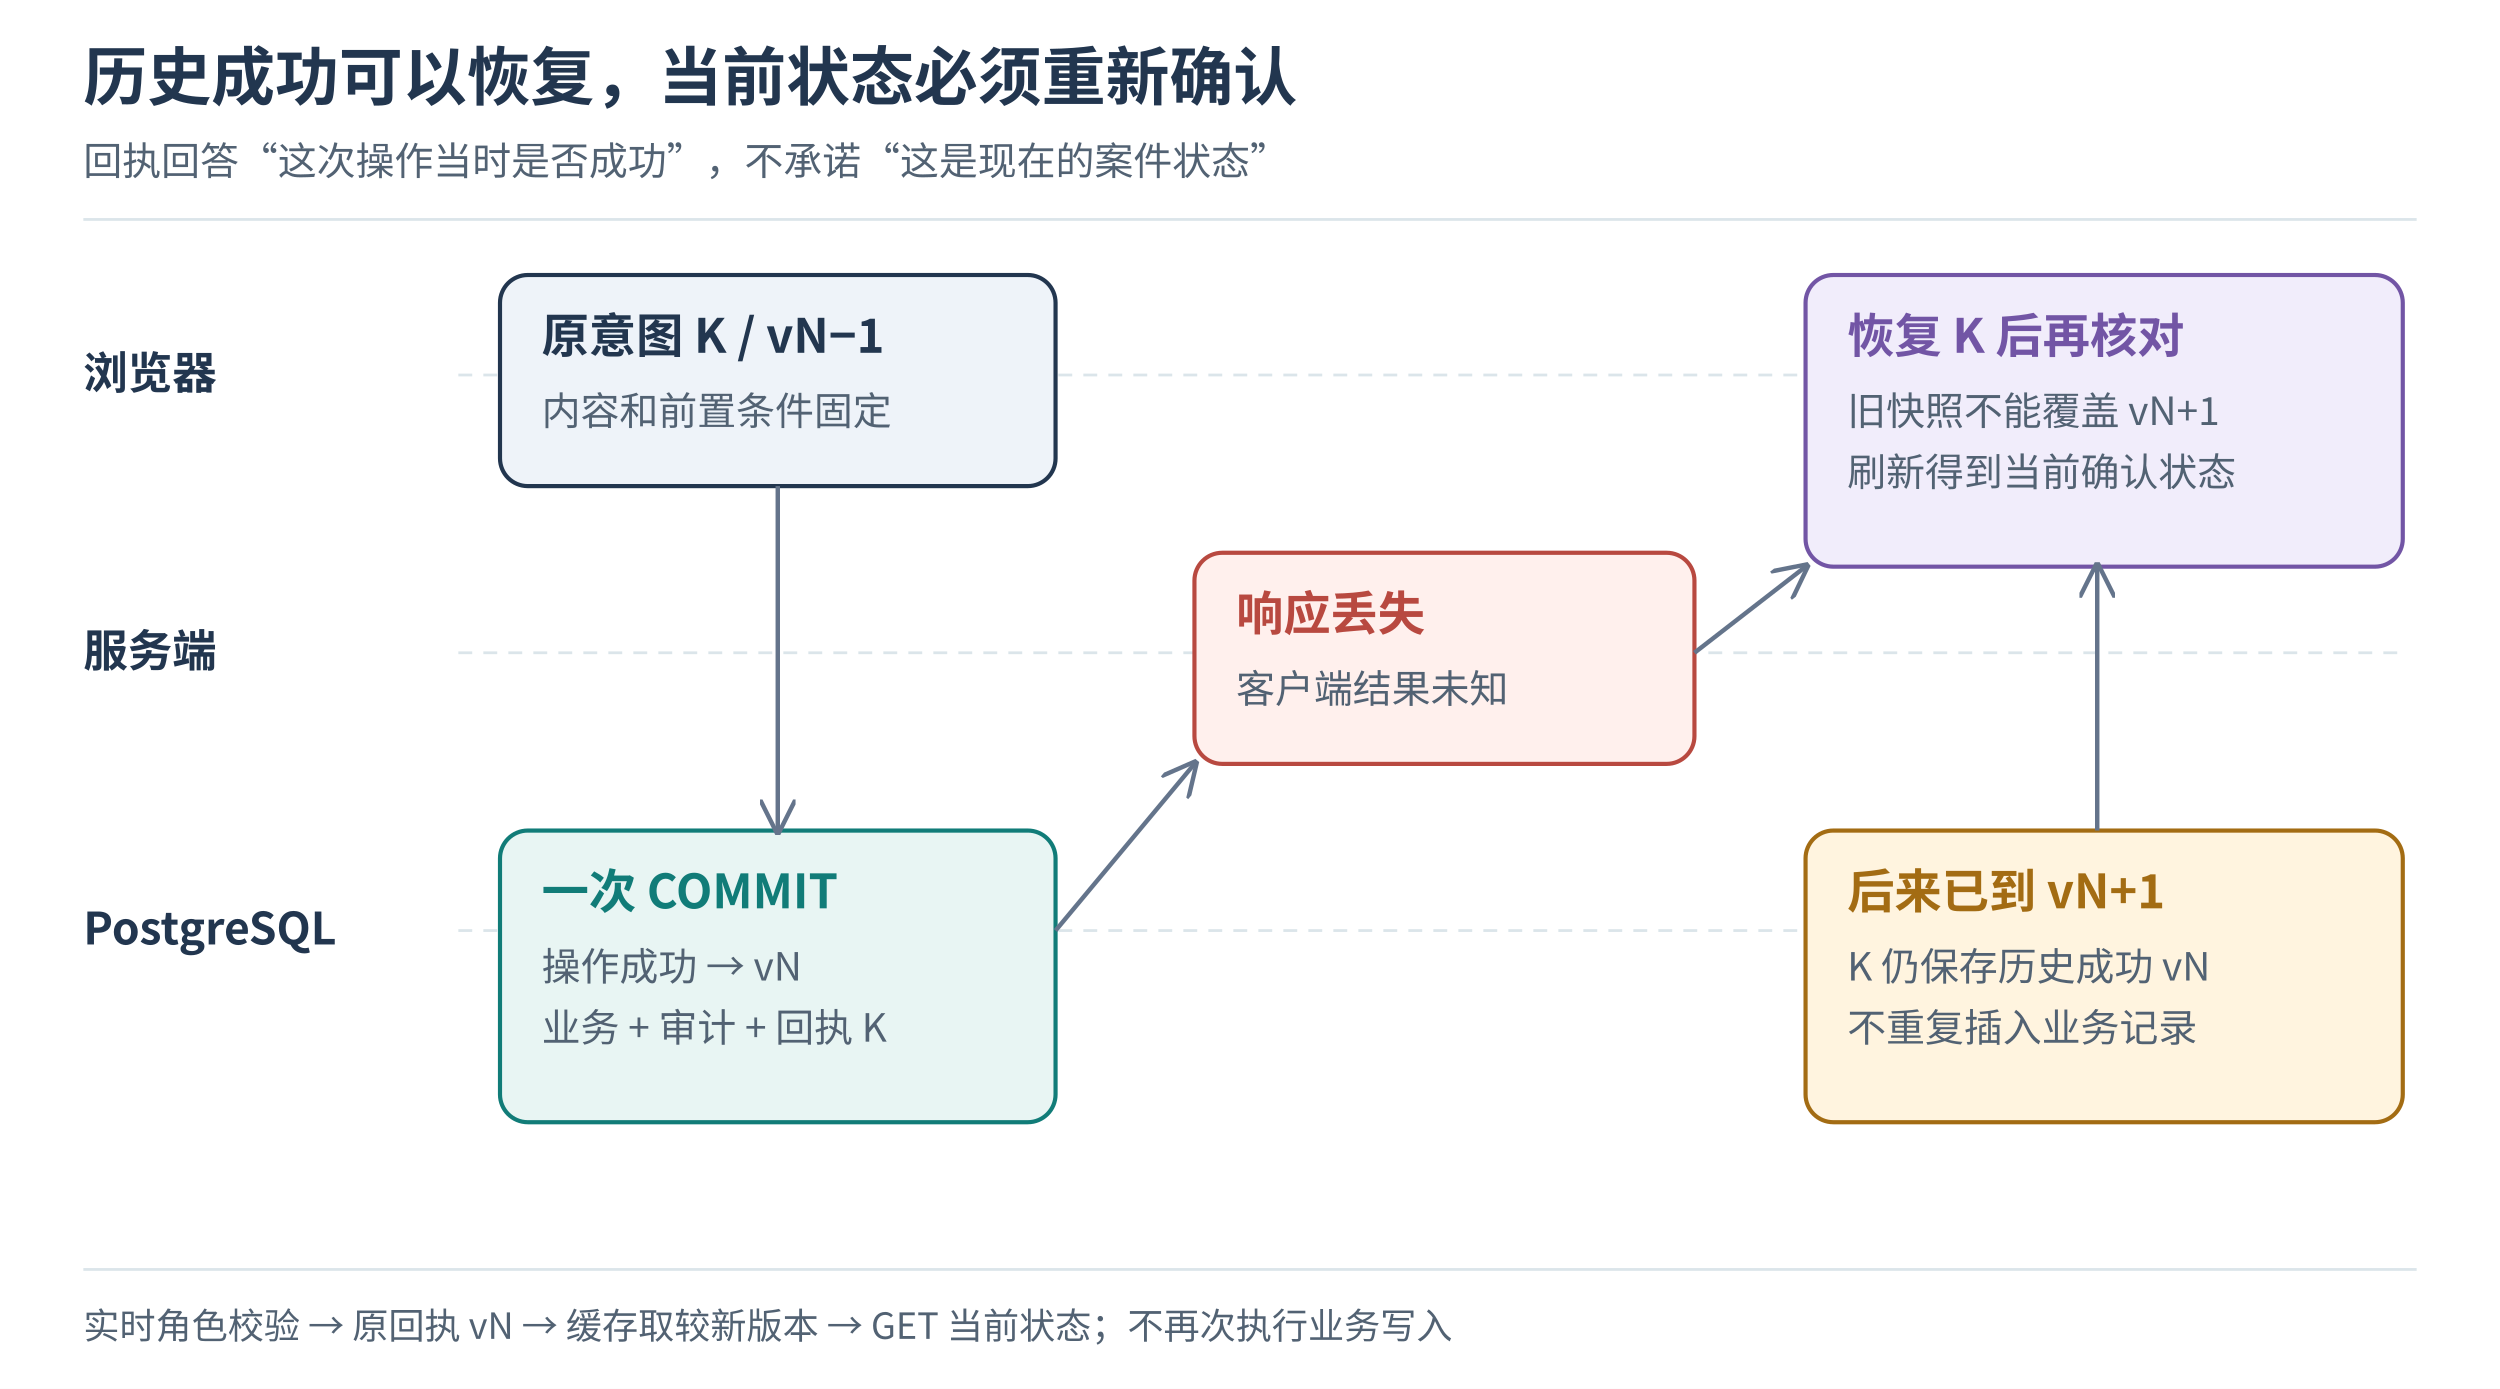
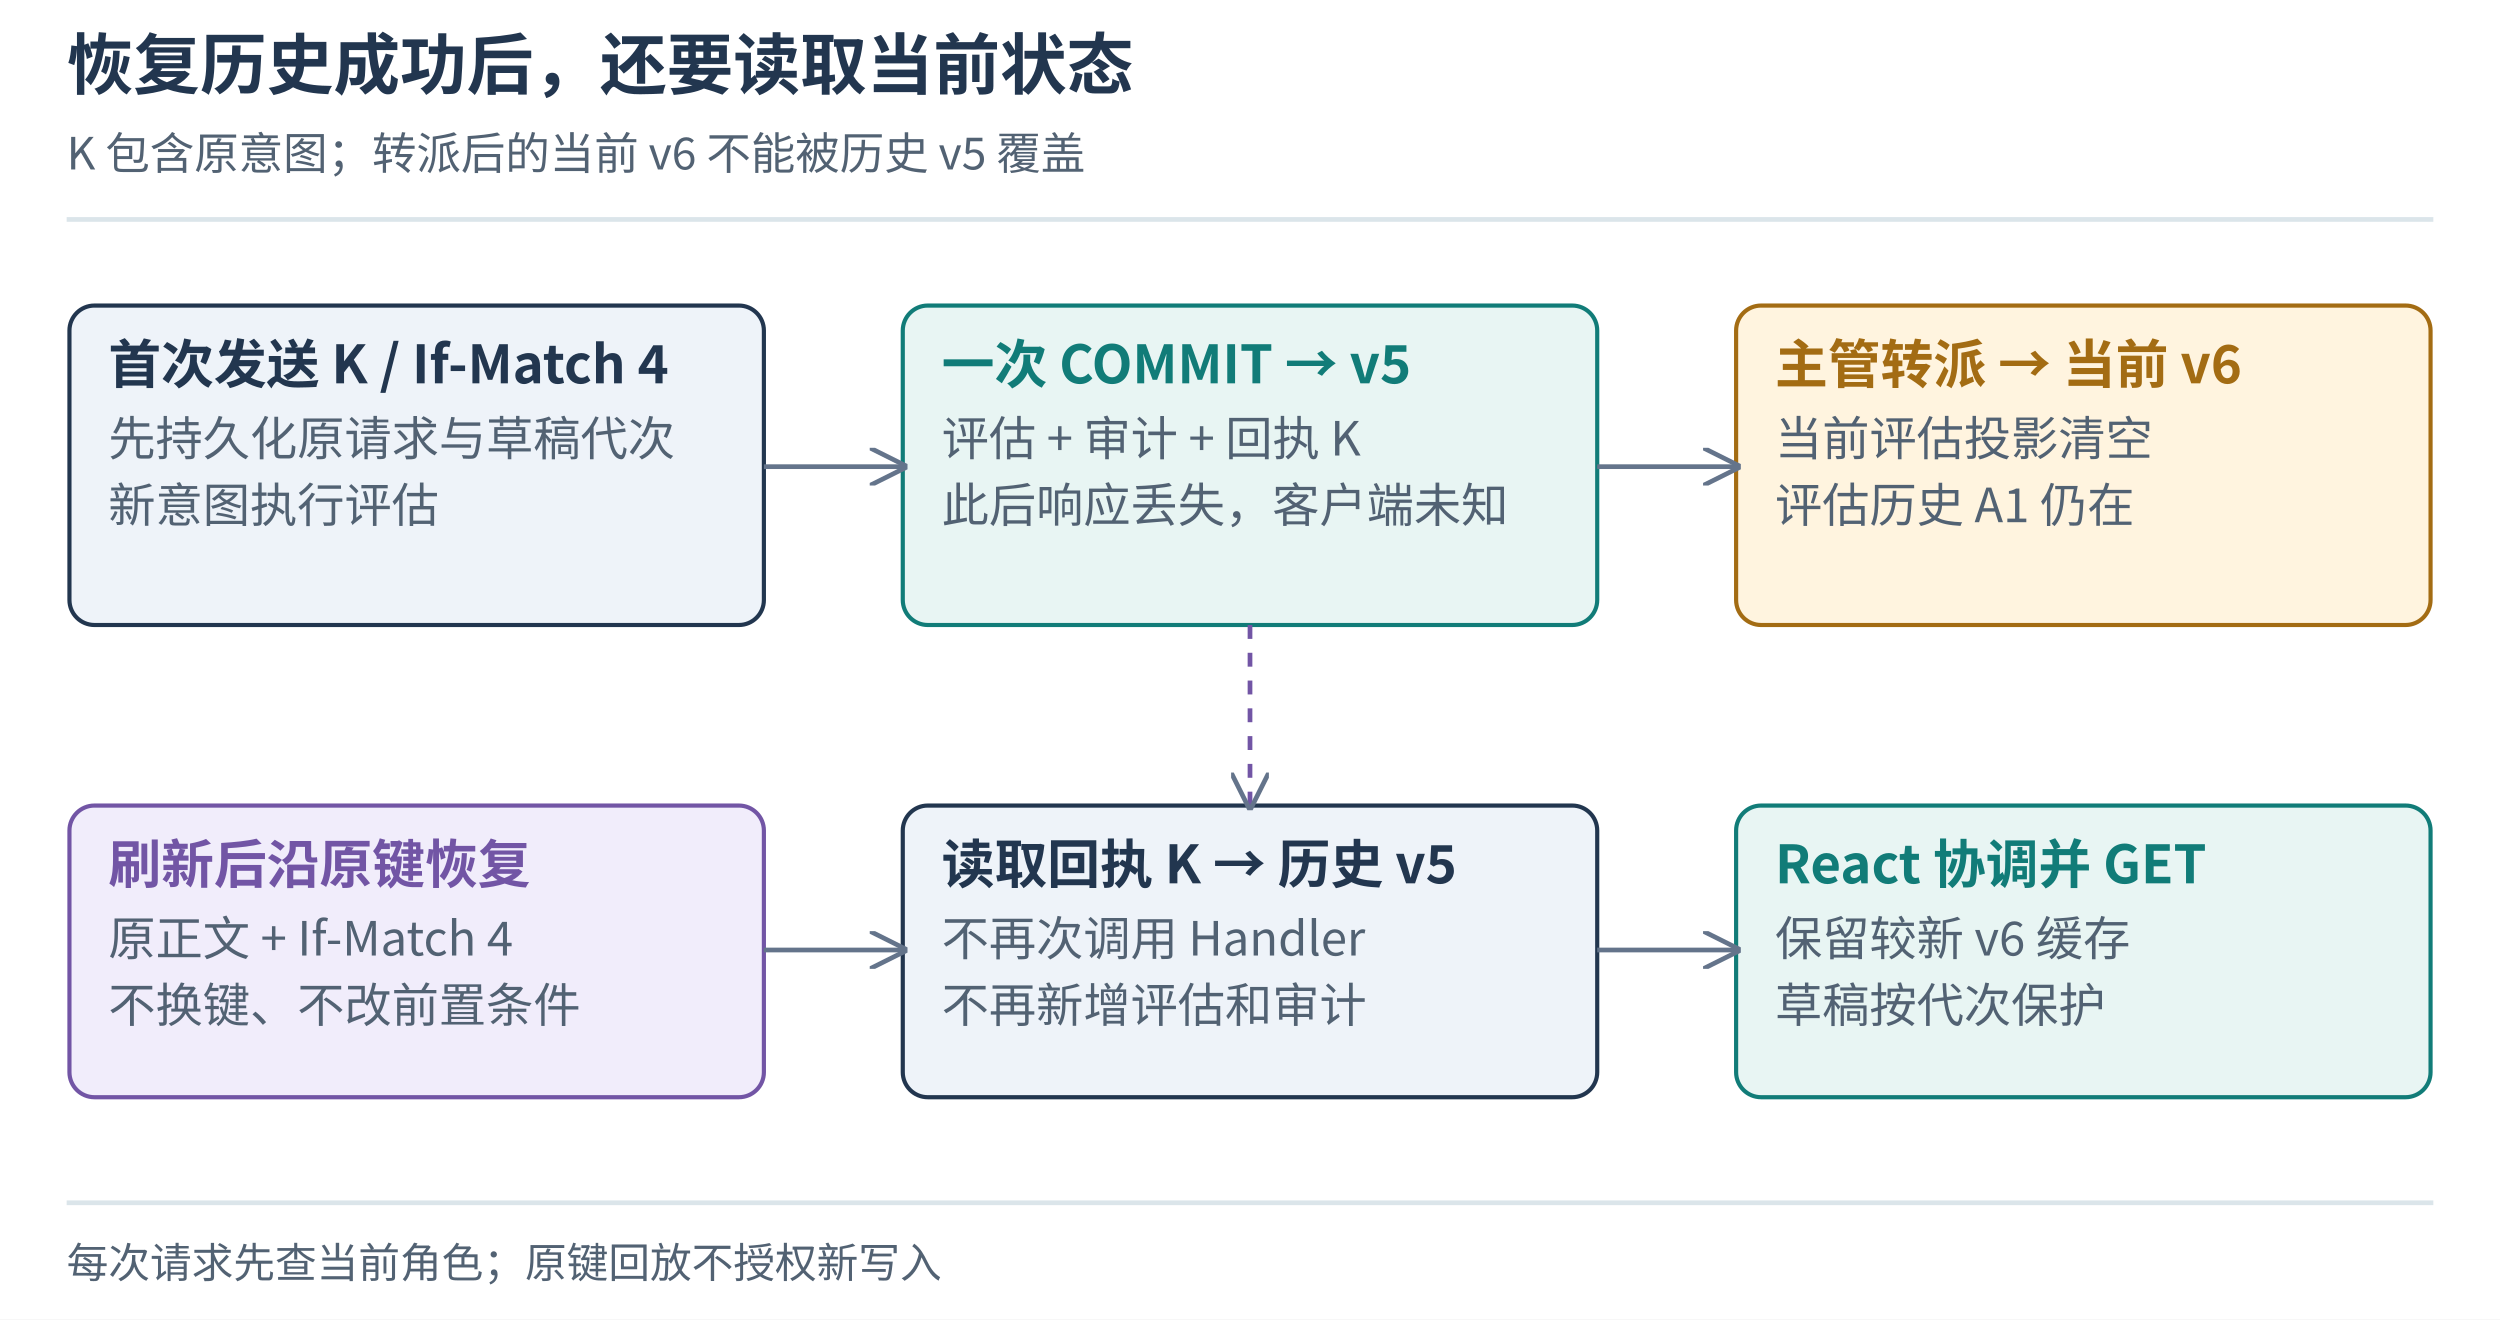
- <svg xmlns="http://www.w3.org/2000/svg" viewBox="0 0 900 500" width="900" height="500">
-   <rect width="900" height="500" fill="white" />
+ <svg xmlns="http://www.w3.org/2000/svg" width="900" height="475" viewBox="0 0 900 475">
+   <rect width="900" height="100%" fill="white" />
  <defs>
-     <marker id="a" markerWidth="8" markerHeight="8" refX="7" refY="4" orient="auto">
+     <marker id="arrow" markerWidth="8" markerHeight="8" refX="7" refY="4" orient="auto">
      <path d="M0 0L8 4L0 8" fill="none" stroke="#64748b" />
    </marker>
  </defs>
-   <text x="30" y="36" font-family="Microsoft YaHei,Noto Sans CJK SC,sans-serif" font-size="23" fill="#22364f" font-weight="700">历史成功可以恢复，当前状态必须重新确认</text>
-   <text x="30" y="63" font-family="Microsoft YaHei,Noto Sans CJK SC,sans-serif" font-size="14" fill="#526273" font-weight="400">回执回答“这次操作当时是否成功”，不承诺“这是现在的案件状态”</text>
-   <path d="M30 79H870 M30 457H870" stroke="#dbe5ea" />
-   <text x="30" y="482" font-family="Microsoft YaHei,Noto Sans CJK SC,sans-serif" font-size="13" fill="#526273" font-weight="400">实时角色校验 → 原回执 vN → 缓存取较新版本 → GET 当前状态；不再次执行业务写入</text>
-   <text x="30" y="140" font-family="Microsoft YaHei,Noto Sans CJK SC,sans-serif" font-size="16" fill="#22364f" font-weight="700">浏览器</text>
-   <path d="M165 135H865" stroke="#dbe5ea" stroke-dasharray="5 4" />
-   <text x="30" y="240" font-family="Microsoft YaHei,Noto Sans CJK SC,sans-serif" font-size="16" fill="#22364f" font-weight="700">服务端</text>
-   <path d="M165 235H865" stroke="#dbe5ea" stroke-dasharray="5 4" />
-   <text x="30" y="340" font-family="Microsoft YaHei,Noto Sans CJK SC,sans-serif" font-size="16" fill="#22364f" font-weight="700">PostgreSQL</text>
-   <path d="M165 335H865" stroke="#dbe5ea" stroke-dasharray="5 4" />
-   <rect x="180" y="99" width="200" height="76" rx="10" fill="#eef3f9" stroke="#22364f" stroke-width="1.5" />
-   <text x="195" y="127" font-family="Microsoft YaHei,Noto Sans CJK SC,sans-serif" font-size="17" fill="#22364f" font-weight="700">原意图 K / vN−1</text>
-   <text x="195" y="153" font-family="Microsoft YaHei,Noto Sans CJK SC,sans-serif" font-size="14" fill="#526273" font-weight="400">内容和前置条件固定</text>
-   <rect x="430" y="199" width="180" height="76" rx="10" fill="#fff0ed" stroke="#b84940" stroke-width="1.5" />
-   <text x="445" y="227" font-family="Microsoft YaHei,Noto Sans CJK SC,sans-serif" font-size="17" fill="#b84940" font-weight="700">响应丢失</text>
-   <text x="445" y="253" font-family="Microsoft YaHei,Noto Sans CJK SC,sans-serif" font-size="14" fill="#526273" font-weight="400">客户端结果未知</text>
-   <rect x="180" y="299" width="200" height="105" rx="10" fill="#e8f5f3" stroke="#117c78" stroke-width="1.5" />
-   <text x="195" y="327" font-family="Microsoft YaHei,Noto Sans CJK SC,sans-serif" font-size="17" fill="#117c78" font-weight="700">一次 COMMIT</text>
-   <text x="195" y="353" font-family="Microsoft YaHei,Noto Sans CJK SC,sans-serif" font-size="14" fill="#526273" font-weight="400">操作成功 → vN</text>
-   <text x="195" y="375" font-family="Microsoft YaHei,Noto Sans CJK SC,sans-serif" font-size="14" fill="#526273" font-weight="400">业务 + 审计 + 回执 K</text>
-   <rect x="650" y="99" width="215" height="105" rx="10" fill="#f1edfb" stroke="#7255a5" stroke-width="1.5" />
-   <text x="665" y="127" font-family="Microsoft YaHei,Noto Sans CJK SC,sans-serif" font-size="17" fill="#7255a5" font-weight="700">恢复 K 后再核对</text>
-   <text x="665" y="153" font-family="Microsoft YaHei,Noto Sans CJK SC,sans-serif" font-size="14" fill="#526273" font-weight="400">旧快照不能覆盖 vN+1</text>
-   <text x="665" y="175" font-family="Microsoft YaHei,Noto Sans CJK SC,sans-serif" font-size="14" fill="#526273" font-weight="400">刷新得到当前确认状态</text>
-   <rect x="650" y="299" width="215" height="105" rx="10" fill="#fff4df" stroke="#a36c13" stroke-width="1.5" />
-   <text x="665" y="327" font-family="Microsoft YaHei,Noto Sans CJK SC,sans-serif" font-size="17" fill="#a36c13" font-weight="700">后来已到 vN+1</text>
-   <text x="665" y="353" font-family="Microsoft YaHei,Noto Sans CJK SC,sans-serif" font-size="14" fill="#526273" font-weight="400">K 仍保存历史成功 vN</text>
-   <text x="665" y="375" font-family="Microsoft YaHei,Noto Sans CJK SC,sans-serif" font-size="14" fill="#526273" font-weight="400">不重复插入业务记录</text>
-   <path d="M280 175L280 299" stroke="#64748b" stroke-width="1.6" fill="none" marker-end="url(#a)" />
-   <path d="M380 335L430 275" stroke="#64748b" stroke-width="1.6" fill="none" marker-end="url(#a)" />
-   <path d="M610 235L650 204" stroke="#64748b" stroke-width="1.6" fill="none" marker-end="url(#a)" />
-   <path d="M755 299L755 204" stroke="#64748b" stroke-width="1.6" fill="none" marker-end="url(#a)" />
+   <text x="24" y="32" font-family="Microsoft YaHei,Noto Sans CJK SC,sans-serif" font-size="24" fill="#22364f" font-weight="700">恢复历史成功后，还要读取当前状态</text>
+   <text x="24" y="61" font-family="Microsoft YaHei,Noto Sans CJK SC,sans-serif" font-size="16" fill="#526273" font-weight="400">K 包含原意图；转派后的当前 v6 不能被历史 v5 覆盖</text>
+   <path d="M24 79H876" fill="none" stroke="#dbe5ea" stroke-width="1.7" />
+   <path d="M24 433H876" fill="none" stroke="#dbe5ea" stroke-width="1.7" />
+   <text x="24" y="460" font-family="Microsoft YaHei,Noto Sans CJK SC,sans-serif" font-size="15" fill="#526273" font-weight="400">每次请求先查当前角色；原键回放不授权新写入</text>
+   <rect x="25" y="110" width="250" height="115" rx="9" fill="#eef3f9" stroke="#22364f" stroke-width="1.5" />
+   <text x="39" y="138" font-family="Microsoft YaHei,Noto Sans CJK SC,sans-serif" font-size="19" fill="#22364f" font-weight="700">首次发送 K / If-Match 4</text>
+   <text x="39" y="164" font-family="Microsoft YaHei,Noto Sans CJK SC,sans-serif" font-size="17" fill="#526273" font-weight="400">先持久化原请求与草稿代次</text>
+   <text x="39" y="188" font-family="Microsoft YaHei,Noto Sans CJK SC,sans-serif" font-size="17" fill="#526273" font-weight="400">新意图执行评估</text>
+   <rect x="325" y="110" width="250" height="115" rx="9" fill="#e8f5f3" stroke="#117c78" stroke-width="1.5" />
+   <text x="339" y="138" font-family="Microsoft YaHei,Noto Sans CJK SC,sans-serif" font-size="19" fill="#117c78" font-weight="700">一次 COMMIT → v5</text>
+   <text x="339" y="164" font-family="Microsoft YaHei,Noto Sans CJK SC,sans-serif" font-size="17" fill="#526273" font-weight="400">评估 + 审计 + 回执 K</text>
+   <text x="339" y="188" font-family="Microsoft YaHei,Noto Sans CJK SC,sans-serif" font-size="17" fill="#526273" font-weight="400">此后响应丢失，客户端未知</text>
+   <rect x="625" y="110" width="250" height="115" rx="9" fill="#fff4df" stroke="#a36c13" stroke-width="1.5" />
+   <text x="639" y="138" font-family="Microsoft YaHei,Noto Sans CJK SC,sans-serif" font-size="19" fill="#a36c13" font-weight="700">主管转派 → 当前 v6</text>
+   <text x="639" y="164" font-family="Microsoft YaHei,Noto Sans CJK SC,sans-serif" font-size="17" fill="#526273" font-weight="400">当前评估投影清空</text>
+   <text x="639" y="188" font-family="Microsoft YaHei,Noto Sans CJK SC,sans-serif" font-size="17" fill="#526273" font-weight="400">评估历史 A1 仍在</text>
+   <path d="M275 168L325 168" fill="none" stroke="#64748b" stroke-width="1.7" marker-end="url(#arrow)" />
+   <path d="M575 168L625 168" fill="none" stroke="#64748b" stroke-width="1.7" marker-end="url(#arrow)" />
+   <rect x="25" y="290" width="250" height="105" rx="9" fill="#f1edfb" stroke="#7255a5" stroke-width="1.5" />
+   <text x="39" y="318" font-family="Microsoft YaHei,Noto Sans CJK SC,sans-serif" font-size="19" fill="#7255a5" font-weight="700">刷新后沿原键恢复</text>
+   <text x="39" y="344" font-family="Microsoft YaHei,Noto Sans CJK SC,sans-serif" font-size="17" fill="#526273" font-weight="400">原正文 + If-Match 4</text>
+   <text x="39" y="368" font-family="Microsoft YaHei,Noto Sans CJK SC,sans-serif" font-size="17" fill="#526273" font-weight="400">不换键、不改前置条件</text>
+   <rect x="325" y="290" width="250" height="105" rx="9" fill="#eef3f9" stroke="#22364f" stroke-width="1.5" />
+   <text x="339" y="318" font-family="Microsoft YaHei,Noto Sans CJK SC,sans-serif" font-size="19" fill="#22364f" font-weight="700">读取回执 K → 历史 v5</text>
+   <text x="339" y="344" font-family="Microsoft YaHei,Noto Sans CJK SC,sans-serif" font-size="17" fill="#526273" font-weight="400">不再次调用 Handler</text>
+   <text x="339" y="368" font-family="Microsoft YaHei,Noto Sans CJK SC,sans-serif" font-size="17" fill="#526273" font-weight="400">不再新增评估和审计</text>
+   <rect x="625" y="290" width="250" height="105" rx="9" fill="#e8f5f3" stroke="#117c78" stroke-width="1.5" />
+   <text x="639" y="318" font-family="Microsoft YaHei,Noto Sans CJK SC,sans-serif" font-size="19" fill="#117c78" font-weight="700">React 协调并 GET</text>
+   <text x="639" y="344" font-family="Microsoft YaHei,Noto Sans CJK SC,sans-serif" font-size="17" fill="#526273" font-weight="400">保留较新 v6 缓存</text>
+   <text x="639" y="368" font-family="Microsoft YaHei,Noto Sans CJK SC,sans-serif" font-size="17" fill="#526273" font-weight="400">草稿按代次保护</text>
+   <path d="M275 342L325 342" fill="none" stroke="#64748b" stroke-width="1.7" marker-end="url(#arrow)" />
+   <path d="M575 342L625 342" fill="none" stroke="#64748b" stroke-width="1.7" marker-end="url(#arrow)" />
+   <path d="M450 225V290" fill="none" stroke="#7255a5" stroke-width="1.7" marker-end="url(#arrow)" stroke-dasharray="5 5" />
</svg>
